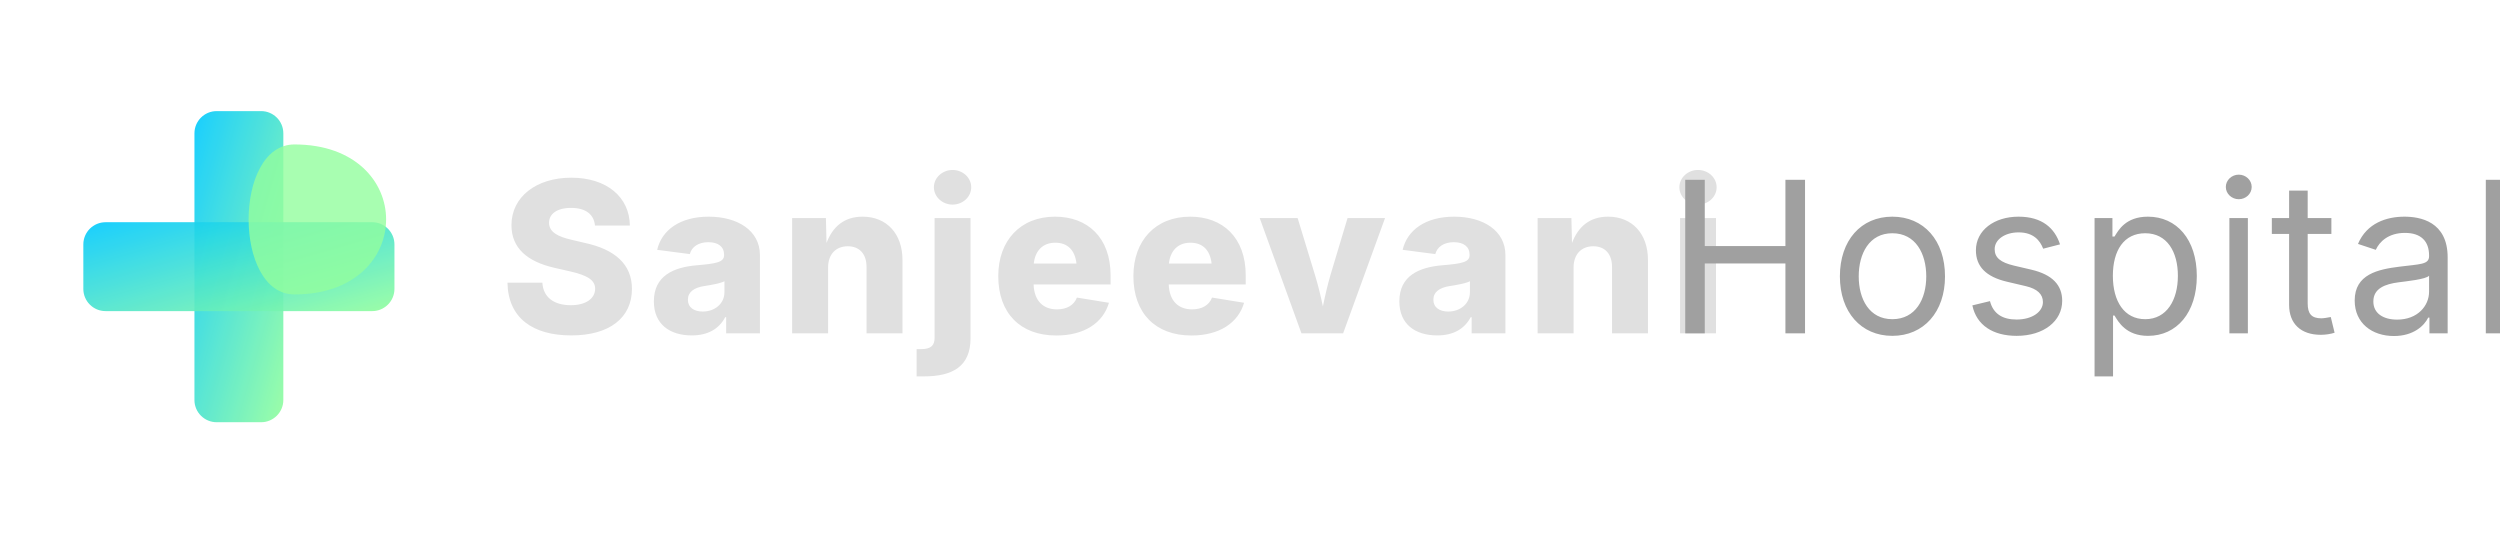
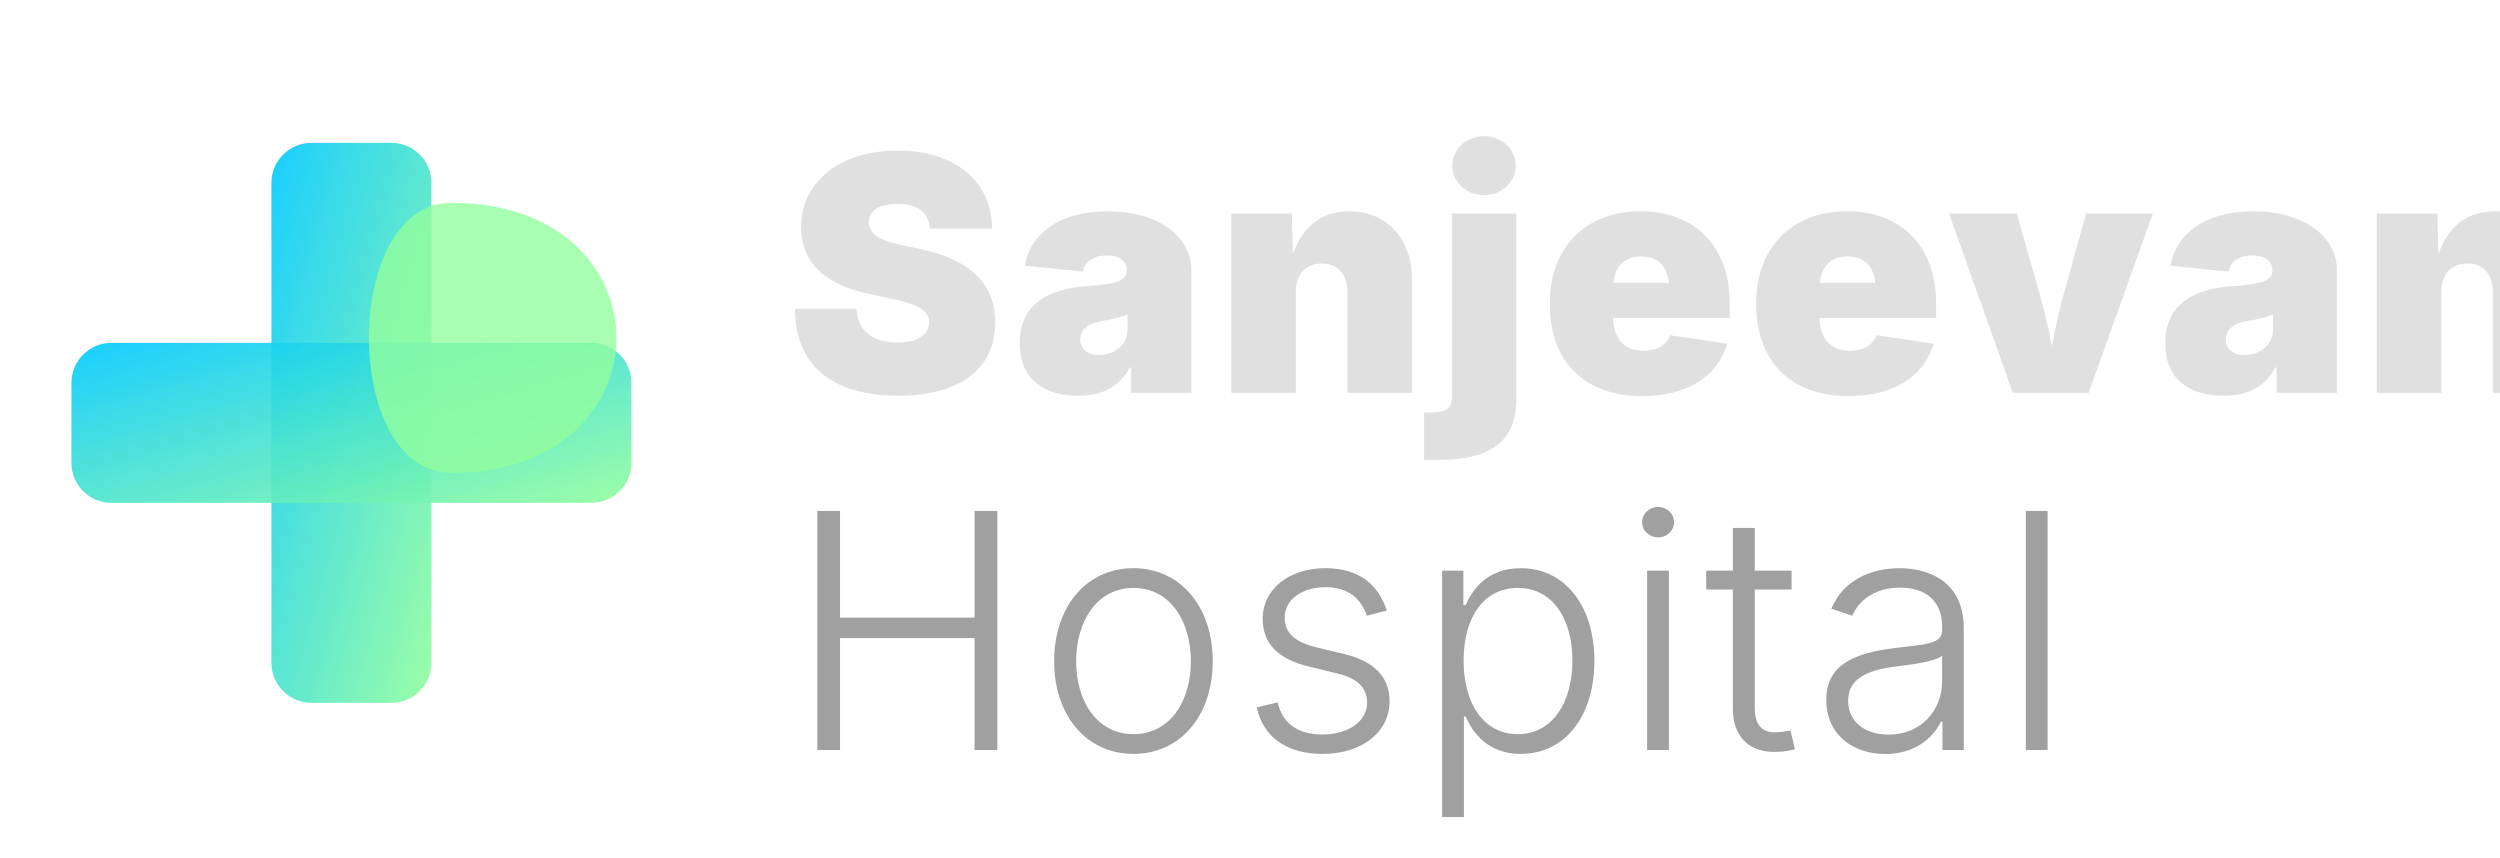
- <svg xmlns="http://www.w3.org/2000/svg" viewBox="0 0 450 100" width="450" height="100">
+ <svg xmlns="http://www.w3.org/2000/svg" viewBox="0 0 350 120" width="350" height="120">
  <defs>
    <linearGradient id="gradS" x1="0%" y1="0%" x2="100%" y2="100%">
      <stop offset="0%" stop-color="#00C9FF" />
      <stop offset="100%" stop-color="#92FE9D" />
    </linearGradient>
  </defs>
-   <g transform="translate(15, 20)">
+   <g transform="translate(10, 20) scale(1.4)">
    <rect x="20" y="0" width="16" height="56" rx="4" fill="url(#gradS)" opacity="0.9" />
    <rect x="0" y="20" width="56" height="16" rx="4" fill="url(#gradS)" opacity="0.9" />
    <path d="M 38 6 C 60 6, 60 33, 38 33 C 27 33, 27 6, 38 6 Z" fill="#92FE9D" opacity="0.8" />
  </g>
-   <text x="90" y="60" font-family="'Inter', 'Segoe UI', sans-serif" font-size="38" font-weight="800" fill="#E0E0E0" letter-spacing="1.5">Sanjeevani</text>
-   <text x="300" y="60" font-family="'Inter', 'Segoe UI', sans-serif" font-size="38" font-weight="400" fill="#A0A0A0" letter-spacing="1">Hospital</text>
+   <text x="110" y="55" font-family="'Inter', 'Segoe UI', sans-serif" font-size="46" font-weight="900" fill="#E0E0E0" letter-spacing="1">Sanjeevani</text>
+   <text x="110" y="105" font-family="'Inter', 'Segoe UI', sans-serif" font-size="46" font-weight="300" fill="#A0A0A0" letter-spacing="1">Hospital</text>
</svg>
